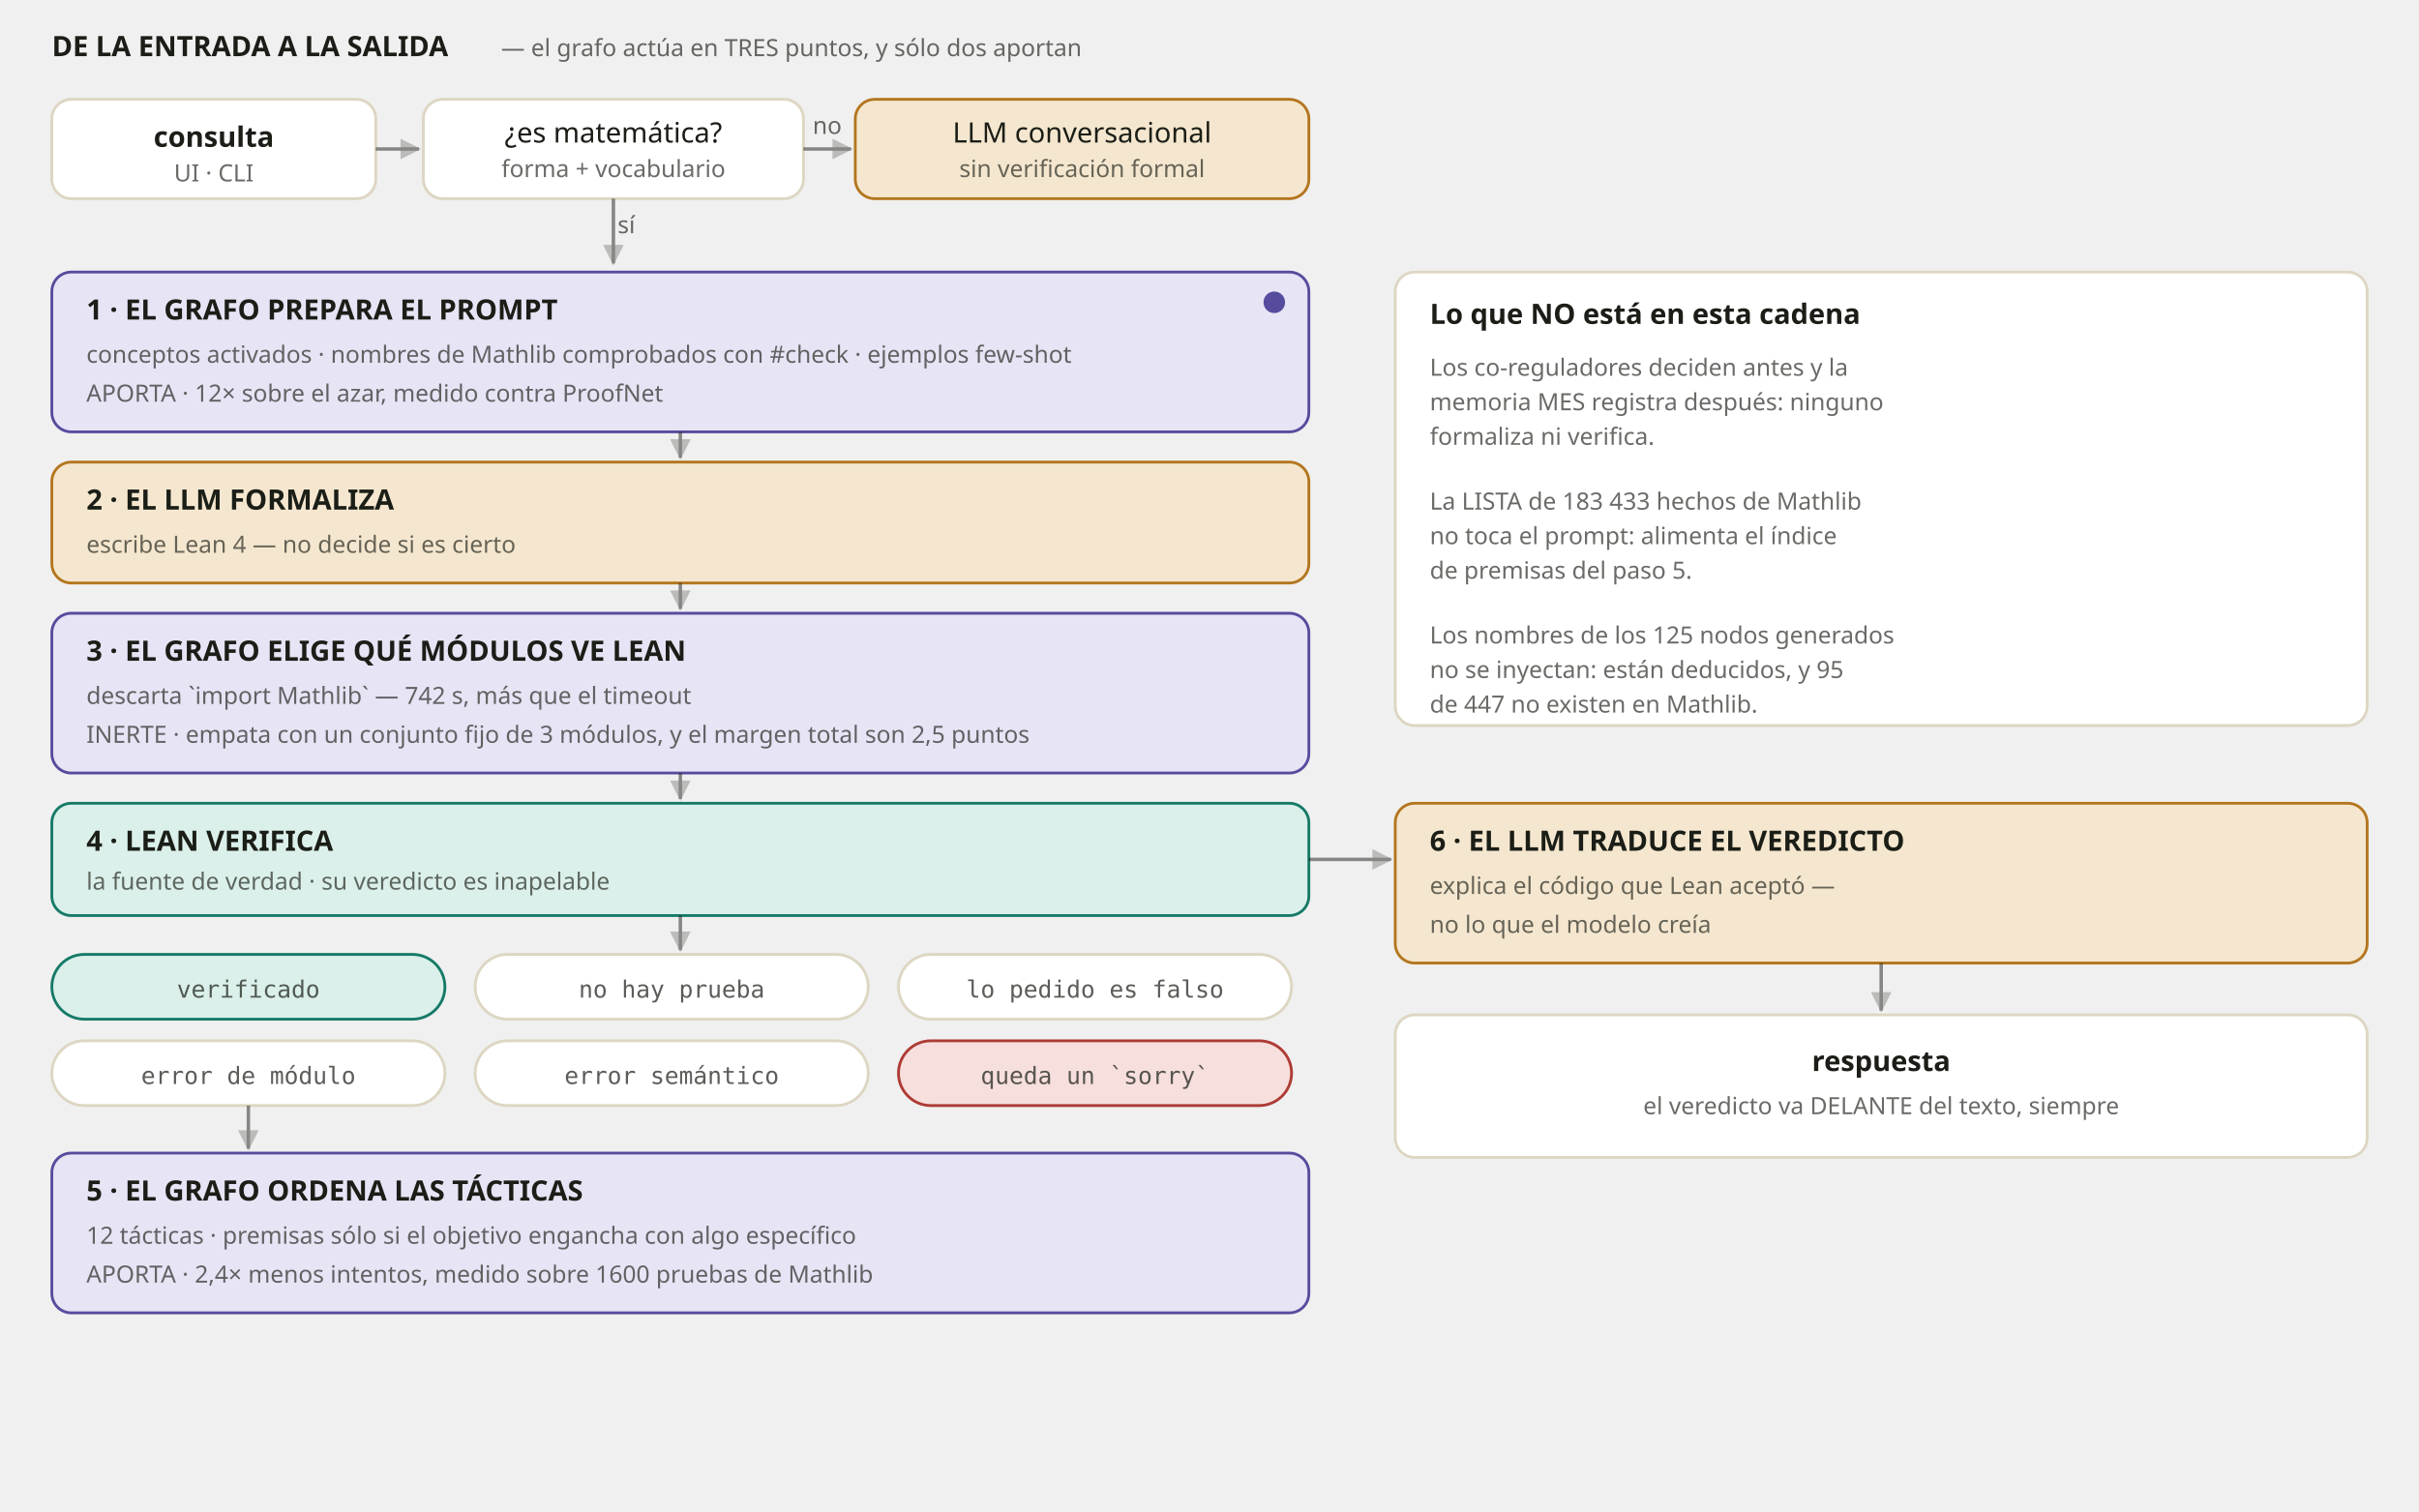
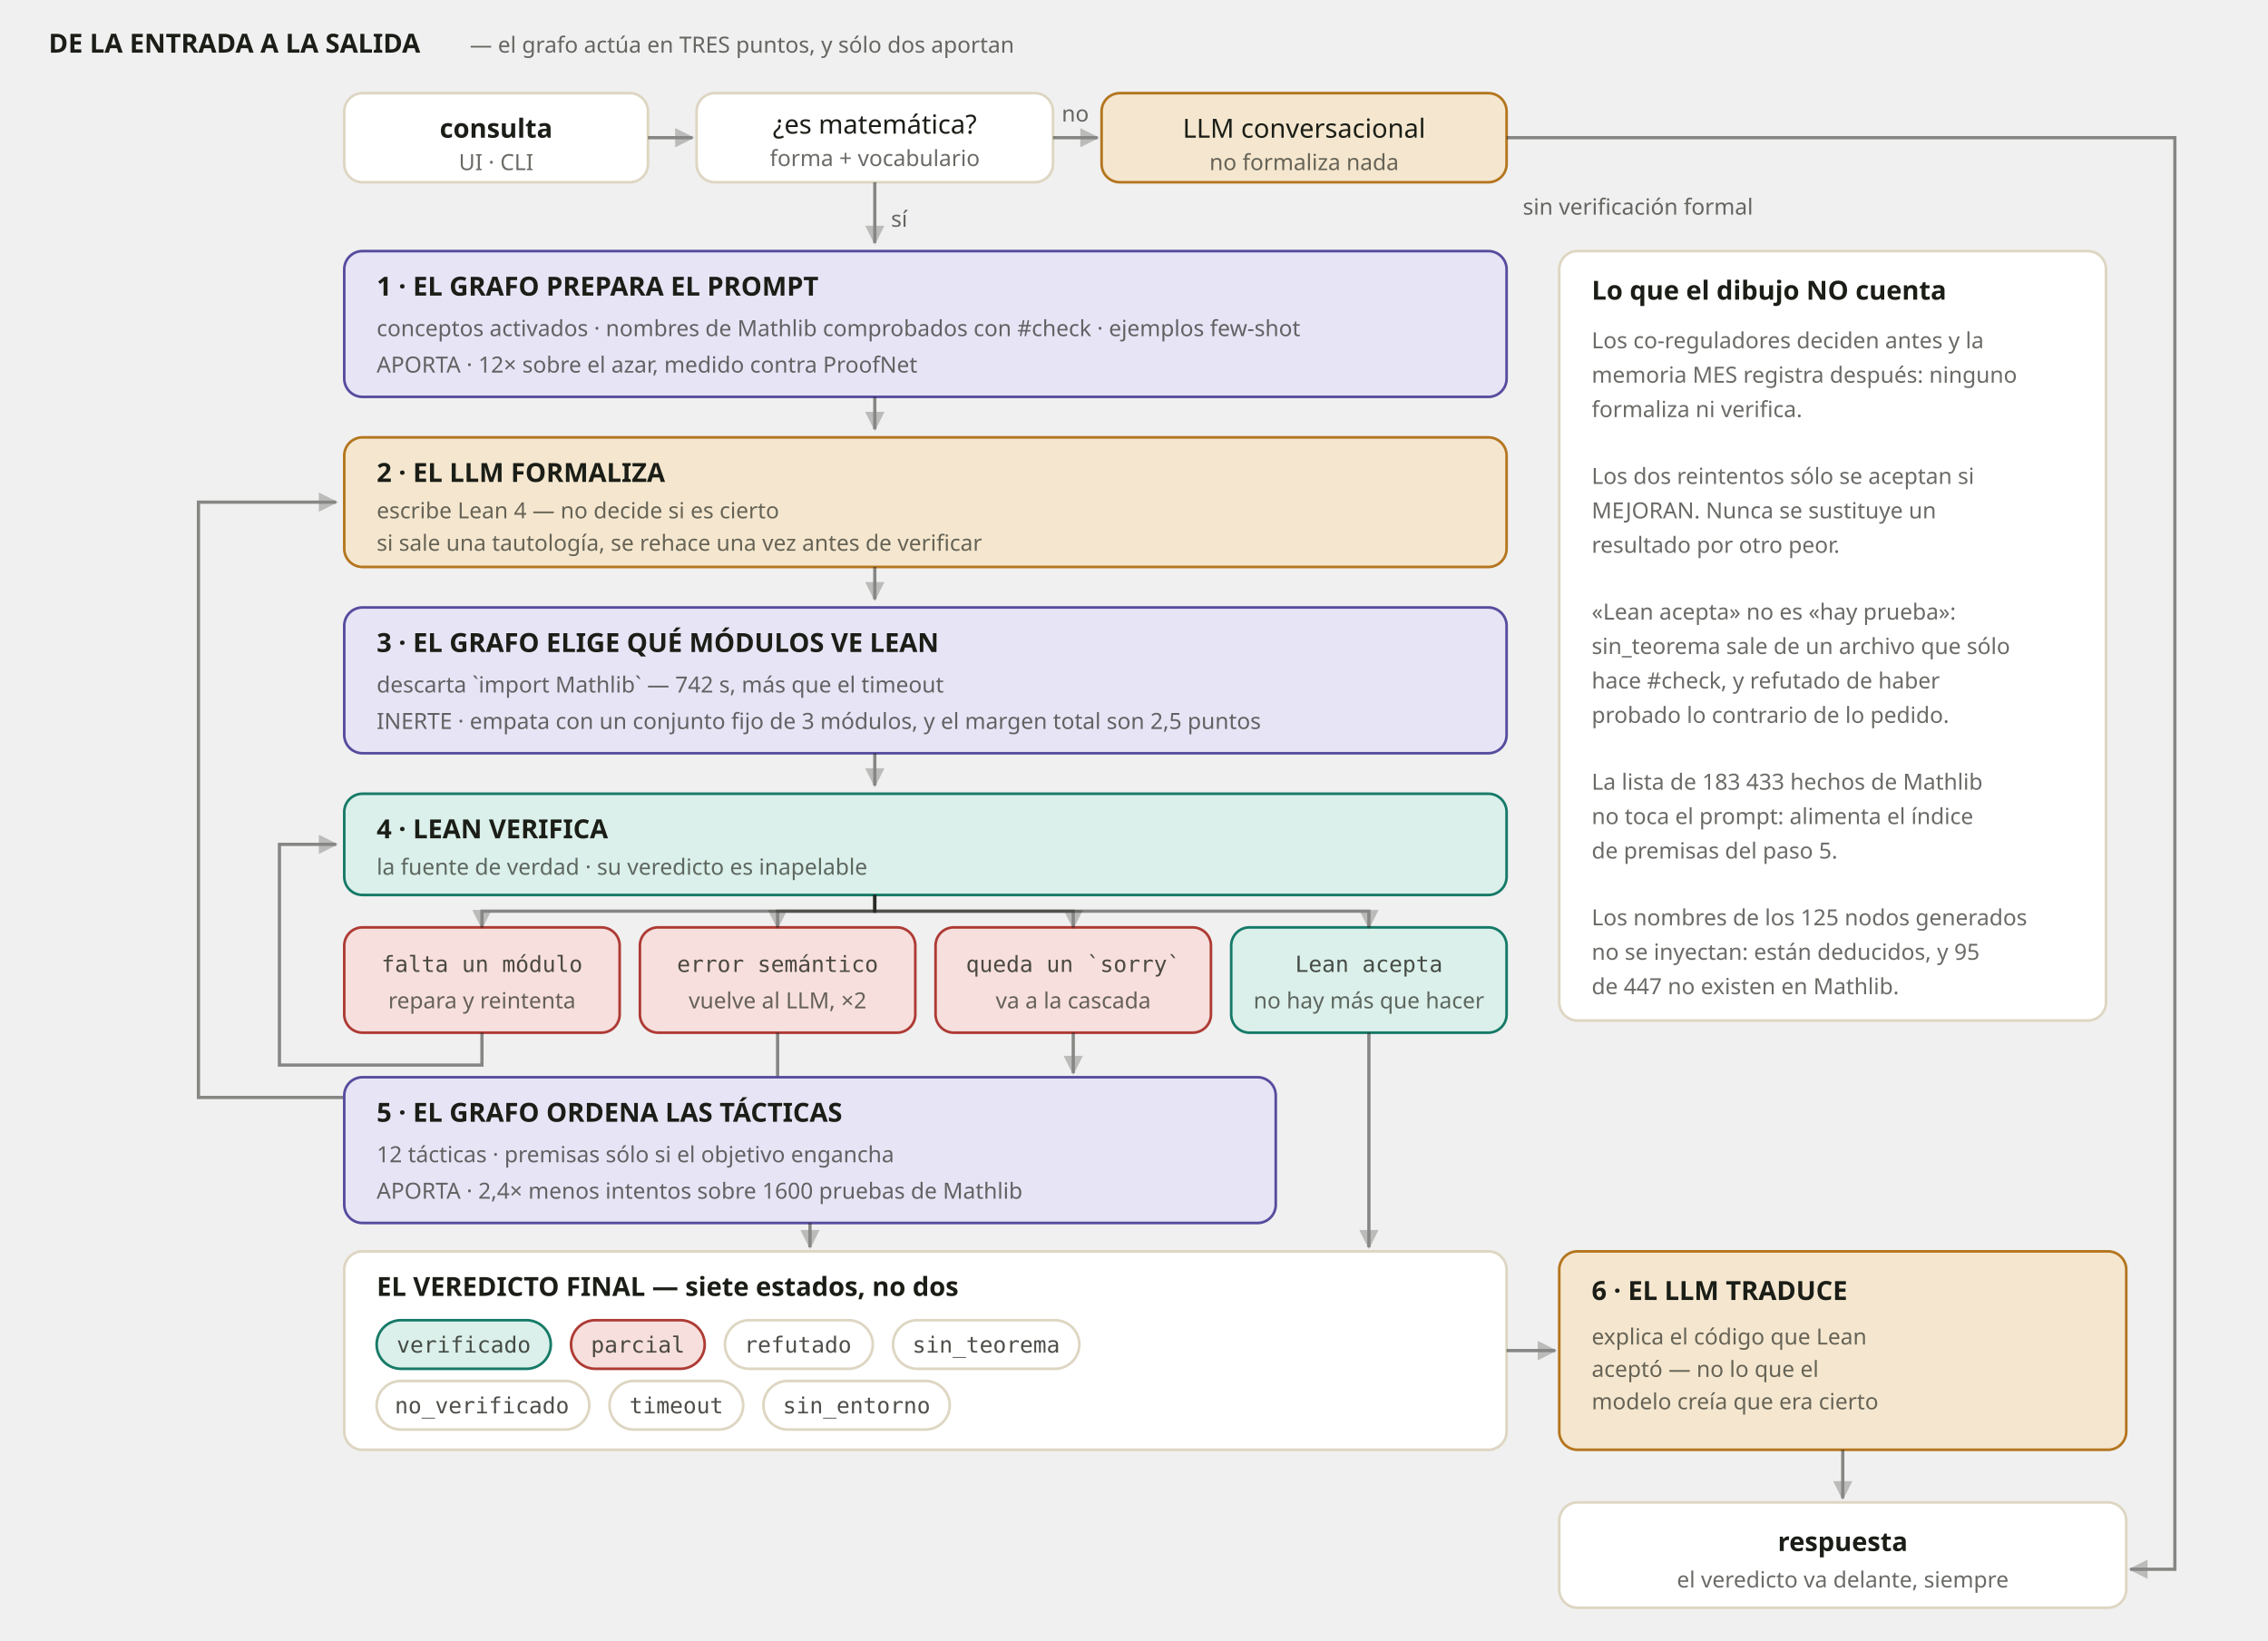
- <svg xmlns="http://www.w3.org/2000/svg" role="img" aria-label="El flujo de la consulta a la respuesta. La consulta entra por la interfaz y un clasificador decide si es matematica; si no lo es va al modelo conversacional sin verificacion formal. Si lo es, el grafo actua en tres puntos numerados: prepara el prompt con nombres de Mathlib comprobados, elige que modulos importa Lean, y ordena las tacticas si queda un sorry. Cada punto lleva su veredicto medido: el primero y el tercero aportan, el segundo es inerte. Lean verifica en medio y su veredicto tiene seis salidas distintas." viewBox="0 0 1120 700">
+ <svg xmlns="http://www.w3.org/2000/svg" role="img" id="fig-flujo" aria-label="El flujo de la consulta a la respuesta. La consulta entra por la interfaz y un clasificador decide si es matematica; si no lo es va al modelo conversacional, que responde sin verificacion formal. Si lo es, el grafo actua en tres puntos numerados: prepara el prompt con nombres de Mathlib comprobados, elige que modulos importa Lean, y ordena las tacticas si queda un sorry. Cada punto lleva su veredicto medido: el primero y el tercero aportan, el segundo es inerte. Lean verifica en medio y abre cuatro caminos: si falta un modulo se repara el encabezado y se reintenta una vez, si el error es semantico el error vuelve al modelo hasta dos rondas, si queda un sorry entra la cascada de tacticas, y si Lean acepta se pasa directo al veredicto. Los tres caminos confluyen en un veredicto final de siete estados, que el modelo traduce a lenguaje natural antes de la respuesta." viewBox="0 0 1120 810">
  <defs>
    <marker id="p" viewBox="0 0 10 10" refX="9" refY="5" markerWidth="6" markerHeight="6" orient="auto-start-reverse">
      <path d="M0 0 L10 5 L0 10 z" class="pf" />
    </marker>
  </defs>
-   <style>svg{color:#1b1e17}.bg{fill:#ffffff;stroke:#ddd6c2}.gr{fill:#e7e4f5;stroke:#564c9e}.ve{fill:#dbf0ea;stroke:#167a68}.ll{fill:#f5e7cf;stroke:#b4761f}.al{fill:#f6dfdc;stroke:#ae3b35}.ln{stroke:currentColor;opacity:.5;fill:none;stroke-width:1.6}.pf{fill:currentColor;opacity:.5}.t{font:13px ui-sans-serif,system-ui;fill:currentColor}.b{font:600 13px ui-sans-serif,system-ui;fill:currentColor}.s{font:11px ui-sans-serif,system-ui;fill:currentColor;opacity:.66}.m{font:11px ui-monospace,monospace;fill:currentColor;opacity:.72}.gt{fill:#564c9e}.vt{fill:#167a68}.lt{fill:#b4761f}.at{fill:#ae3b35}@media(prefers-color-scheme:dark){svg{color:#e8e6de}.bg{fill:#171b23;stroke:#2b3140}.gr{fill:#242038;stroke:#948bdd}.ve{fill:#152722;stroke:#4dc0aa}.ll{fill:#332714;stroke:#e2a94f}.al{fill:#331d1b;stroke:#e2827a}.gt{fill:#948bdd}.vt{fill:#4dc0aa}.lt{fill:#e2a94f}.at{fill:#e2827a}}rect{stroke-width:1.3}</style>
+   <style>#fig-flujo{color:#1b1e17}#fig-flujo .bg{fill:#ffffff;stroke:#ddd6c2}#fig-flujo .gr{fill:#e7e4f5;stroke:#564c9e}#fig-flujo .ve{fill:#dbf0ea;stroke:#167a68}#fig-flujo .ll{fill:#f5e7cf;stroke:#b4761f}#fig-flujo .al{fill:#f6dfdc;stroke:#ae3b35}#fig-flujo .ln{stroke:currentColor;opacity:.5;fill:none;stroke-width:1.6}#fig-flujo .pf{fill:currentColor;opacity:.5}#fig-flujo .t{font:13px ui-sans-serif,system-ui;fill:currentColor}#fig-flujo .b{font:600 13px ui-sans-serif,system-ui;fill:currentColor}#fig-flujo .s{font:11px ui-sans-serif,system-ui;fill:currentColor;opacity:.66}#fig-flujo .m{font:11px ui-monospace,monospace;fill:currentColor;opacity:.78}#fig-flujo rect{stroke-width:1.3}@media(prefers-color-scheme:dark){#fig-flujo{color:#e8e6de}#fig-flujo .bg{fill:#171b23;stroke:#2b3140}#fig-flujo .gr{fill:#242038;stroke:#948bdd}#fig-flujo .ve{fill:#152722;stroke:#4dc0aa}#fig-flujo .ll{fill:#332714;stroke:#e2a94f}#fig-flujo .al{fill:#331d1b;stroke:#e2827a}}</style>
  <text class="b" x="24" y="26" text-anchor="start">DE LA ENTRADA A LA SALIDA</text>
  <text class="s" x="232" y="26" text-anchor="start">— el grafo actúa en TRES puntos, y sólo dos aportan</text>
-   <rect class="bg" x="24" y="46" width="150" height="46" rx="9" />
-   <text class="b" x="99" y="68" text-anchor="middle">consulta</text>
-   <text class="s" x="99" y="84" text-anchor="middle">UI · CLI</text>
-   <rect class="bg" x="196" y="46" width="176" height="46" rx="9" />
-   <text class="t" x="284" y="66" text-anchor="middle">¿es matemática?</text>
-   <text class="s" x="284" y="82" text-anchor="middle">forma + vocabulario</text>
-   <path class="ln" d="M174 69 L194 69" marker-end="url(#p)" />
-   <rect class="ll" x="396" y="46" width="210" height="46" rx="9" />
-   <text class="t" x="501" y="66" text-anchor="middle">LLM conversacional</text>
-   <text class="s" x="501" y="82" text-anchor="middle">sin verificación formal</text>
-   <path class="ln" d="M372 69 L394 69" marker-end="url(#p)" />
-   <text class="s" x="383" y="62" text-anchor="middle">no</text>
-   <text class="s" x="290" y="108" text-anchor="middle">sí</text>
-   <path class="ln" d="M284 92 L284 122" marker-end="url(#p)" />
-   <rect class="gr" x="24" y="126" width="582" height="74" rx="9" />
-   <text class="b" x="40" y="148" text-anchor="start">1 · EL GRAFO PREPARA EL PROMPT</text>
-   <text class="s" x="40" y="168" text-anchor="start">conceptos activados · nombres de Mathlib comprobados con #check · ejemplos few-shot</text>
-   <text class="s" x="40" y="186" text-anchor="start">APORTA · 12× sobre el azar, medido contra ProofNet</text>
-   <circle cx="590" cy="140" r="5" class="gt" />
-   <rect class="ll" x="24" y="214" width="582" height="56" rx="9" />
-   <text class="b" x="40" y="236" text-anchor="start">2 · EL LLM FORMALIZA</text>
-   <text class="s" x="40" y="256" text-anchor="start">escribe Lean 4 — no decide si es cierto</text>
-   <path class="ln" d="M315 200 L315 212" marker-end="url(#p)" />
-   <rect class="gr" x="24" y="284" width="582" height="74" rx="9" />
-   <text class="b" x="40" y="306" text-anchor="start">3 · EL GRAFO ELIGE QUÉ MÓDULOS VE LEAN</text>
-   <text class="s" x="40" y="326" text-anchor="start">descarta `import Mathlib` — 742 s, más que el timeout</text>
-   <text class="s" x="40" y="344" text-anchor="start">INERTE · empata con un conjunto fijo de 3 módulos, y el margen total son 2,5 puntos</text>
-   <path class="ln" d="M315 270 L315 282" marker-end="url(#p)" />
-   <rect class="ve" x="24" y="372" width="582" height="52" rx="9" />
-   <text class="b" x="40" y="394" text-anchor="start">4 · LEAN VERIFICA</text>
-   <text class="s" x="40" y="412" text-anchor="start">la fuente de verdad · su veredicto es inapelable</text>
-   <path class="ln" d="M315 358 L315 370" marker-end="url(#p)" />
-   <rect class="ve" x="24" y="442" width="182" height="30" rx="15" />
-   <text class="m" x="115" y="462" text-anchor="middle">verificado</text>
-   <rect class="bg" x="220" y="442" width="182" height="30" rx="15" />
-   <text class="m" x="311" y="462" text-anchor="middle">no hay prueba</text>
-   <rect class="bg" x="416" y="442" width="182" height="30" rx="15" />
-   <text class="m" x="507" y="462" text-anchor="middle">lo pedido es falso</text>
-   <rect class="bg" x="24" y="482" width="182" height="30" rx="15" />
-   <text class="m" x="115" y="502" text-anchor="middle">error de módulo</text>
-   <rect class="bg" x="220" y="482" width="182" height="30" rx="15" />
-   <text class="m" x="311" y="502" text-anchor="middle">error semántico</text>
-   <rect class="al" x="416" y="482" width="182" height="30" rx="15" />
-   <text class="m" x="507" y="502" text-anchor="middle">queda un `sorry`</text>
-   <path class="ln" d="M315 424 L315 440" marker-end="url(#p)" />
-   <rect class="gr" x="24" y="534" width="582" height="74" rx="9" />
-   <text class="b" x="40" y="556" text-anchor="start">5 · EL GRAFO ORDENA LAS TÁCTICAS</text>
-   <text class="s" x="40" y="576" text-anchor="start">12 tácticas · premisas sólo si el objetivo engancha con algo específico</text>
-   <text class="s" x="40" y="594" text-anchor="start">APORTA · 2,4× menos intentos, medido sobre 1600 pruebas de Mathlib</text>
-   <path class="ln" d="M115 512 L115 532" marker-end="url(#p)" />
-   <rect class="ll" x="646" y="372" width="450" height="74" rx="9" />
-   <text class="b" x="662" y="394" text-anchor="start">6 · EL LLM TRADUCE EL VEREDICTO</text>
-   <text class="s" x="662" y="414" text-anchor="start">explica el código que Lean aceptó —</text>
-   <text class="s" x="662" y="432" text-anchor="start">no lo que el modelo creía</text>
-   <path class="ln" d="M606 398 L644 398" marker-end="url(#p)" />
-   <rect class="bg" x="646" y="470" width="450" height="66" rx="9" />
-   <text class="b" x="871" y="496" text-anchor="middle">respuesta</text>
-   <text class="s" x="871" y="516" text-anchor="middle">el veredicto va DELANTE del texto, siempre</text>
-   <path class="ln" d="M871 446 L871 468" marker-end="url(#p)" />
-   <rect class="bg" x="646" y="126" width="450" height="210" rx="9" />
-   <text class="b" x="662" y="150" text-anchor="start">Lo que NO está en esta cadena</text>
-   <text class="s" x="662" y="174" text-anchor="start">Los co-reguladores deciden antes y la</text>
-   <text class="s" x="662" y="190" text-anchor="start">memoria MES registra después: ninguno</text>
-   <text class="s" x="662" y="206" text-anchor="start">formaliza ni verifica.</text>
-   <text class="s" x="662" y="236" text-anchor="start">La LISTA de 183 433 hechos de Mathlib</text>
-   <text class="s" x="662" y="252" text-anchor="start">no toca el prompt: alimenta el índice</text>
-   <text class="s" x="662" y="268" text-anchor="start">de premisas del paso 5.</text>
-   <text class="s" x="662" y="298" text-anchor="start">Los nombres de los 125 nodos generados</text>
-   <text class="s" x="662" y="314" text-anchor="start">no se inyectan: están deducidos, y 95</text>
-   <text class="s" x="662" y="330" text-anchor="start">de 447 no existen en Mathlib.</text>
+   <rect class="bg" x="170" y="46" width="150" height="44" rx="9" />
+   <text class="b" x="245" y="68" text-anchor="middle">consulta</text>
+   <text class="s" x="245" y="84" text-anchor="middle">UI · CLI</text>
+   <rect class="bg" x="344" y="46" width="176" height="44" rx="9" />
+   <text class="t" x="432" y="66" text-anchor="middle">¿es matemática?</text>
+   <text class="s" x="432" y="82" text-anchor="middle">forma + vocabulario</text>
+   <path class="ln" d="M320 68 L342 68" marker-end="url(#p)" />
+   <rect class="ll" x="544" y="46" width="200" height="44" rx="9" />
+   <text class="t" x="644" y="68" text-anchor="middle">LLM conversacional</text>
+   <text class="s" x="644" y="84" text-anchor="middle">no formaliza nada</text>
+   <path class="ln" d="M520 68 L542 68" marker-end="url(#p)" />
+   <text class="s" x="531" y="60" text-anchor="middle">no</text>
+   <text class="s" x="440" y="112" text-anchor="start">sí</text>
+   <path class="ln" d="M432 90 L432 120" marker-end="url(#p)" />
+   <rect class="gr" x="170" y="124" width="574" height="72" rx="9" />
+   <text class="b" x="186" y="146" text-anchor="start">1 · EL GRAFO PREPARA EL PROMPT</text>
+   <text class="s" x="186" y="166" text-anchor="start">conceptos activados · nombres de Mathlib comprobados con #check · ejemplos few-shot</text>
+   <text class="s" x="186" y="184" text-anchor="start">APORTA · 12× sobre el azar, medido contra ProofNet</text>
+   <path class="ln" d="M432 196 L432 212" marker-end="url(#p)" />
+   <rect class="ll" x="170" y="216" width="574" height="64" rx="9" />
+   <text class="b" x="186" y="238" text-anchor="start">2 · EL LLM FORMALIZA</text>
+   <text class="s" x="186" y="256" text-anchor="start">escribe Lean 4 — no decide si es cierto</text>
+   <text class="s" x="186" y="272" text-anchor="start">si sale una tautología, se rehace una vez antes de verificar</text>
+   <path class="ln" d="M432 280 L432 296" marker-end="url(#p)" />
+   <rect class="gr" x="170" y="300" width="574" height="72" rx="9" />
+   <text class="b" x="186" y="322" text-anchor="start">3 · EL GRAFO ELIGE QUÉ MÓDULOS VE LEAN</text>
+   <text class="s" x="186" y="342" text-anchor="start">descarta `import Mathlib` — 742 s, más que el timeout</text>
+   <text class="s" x="186" y="360" text-anchor="start">INERTE · empata con un conjunto fijo de 3 módulos, y el margen total son 2,5 puntos</text>
+   <path class="ln" d="M432 372 L432 388" marker-end="url(#p)" />
+   <rect class="ve" x="170" y="392" width="574" height="50" rx="9" />
+   <text class="b" x="186" y="414" text-anchor="start">4 · LEAN VERIFICA</text>
+   <text class="s" x="186" y="432" text-anchor="start">la fuente de verdad · su veredicto es inapelable</text>
+   <rect class="al" x="170" y="458" width="136" height="52" rx="9" />
+   <text class="m" x="238" y="480" text-anchor="middle">falta un módulo</text>
+   <text class="s" x="238" y="498" text-anchor="middle">repara y reintenta</text>
+   <path class="ln" d="M432 442 L432 450 L238 450 L238 458" marker-end="url(#p)" />
+   <rect class="al" x="316" y="458" width="136" height="52" rx="9" />
+   <text class="m" x="384" y="480" text-anchor="middle">error semántico</text>
+   <text class="s" x="384" y="498" text-anchor="middle">vuelve al LLM, ×2</text>
+   <path class="ln" d="M432 442 L432 450 L384 450 L384 458" marker-end="url(#p)" />
+   <rect class="al" x="462" y="458" width="136" height="52" rx="9" />
+   <text class="m" x="530" y="480" text-anchor="middle">queda un `sorry`</text>
+   <text class="s" x="530" y="498" text-anchor="middle">va a la cascada</text>
+   <path class="ln" d="M432 442 L432 450 L530 450 L530 458" marker-end="url(#p)" />
+   <rect class="ve" x="608" y="458" width="136" height="52" rx="9" />
+   <text class="m" x="676" y="480" text-anchor="middle">Lean acepta</text>
+   <text class="s" x="676" y="498" text-anchor="middle">no hay más que hacer</text>
+   <path class="ln" d="M432 442 L432 450 L676 450 L676 458" marker-end="url(#p)" />
+   <path class="ln" d="M238 510 L238 526 L138 526 L138 417 L166 417" marker-end="url(#p)" />
+   <path class="ln" d="M384 510 L384 542 L98 542 L98 248 L166 248" marker-end="url(#p)" />
+   <path class="ln" d="M530 510 L530 530" marker-end="url(#p)" />
+   <rect class="gr" x="170" y="532" width="460" height="72" rx="9" />
+   <text class="b" x="186" y="554" text-anchor="start">5 · EL GRAFO ORDENA LAS TÁCTICAS</text>
+   <text class="s" x="186" y="574" text-anchor="start">12 tácticas · premisas sólo si el objetivo engancha</text>
+   <text class="s" x="186" y="592" text-anchor="start">APORTA · 2,4× menos intentos sobre 1600 pruebas de Mathlib</text>
+   <path class="ln" d="M400 604 L400 616" marker-end="url(#p)" />
+   <path class="ln" d="M676 510 L676 616" marker-end="url(#p)" />
+   <rect class="bg" x="170" y="618" width="574" height="98" rx="9" />
+   <text class="b" x="186" y="640" text-anchor="start">EL VEREDICTO FINAL — siete estados, no dos</text>
+   <rect class="ve" x="186" y="652" width="86" height="24" rx="12" />
+   <text class="m" x="229" y="668" text-anchor="middle">verificado</text>
+   <rect class="al" x="282" y="652" width="66" height="24" rx="12" />
+   <text class="m" x="315" y="668" text-anchor="middle">parcial</text>
+   <rect class="bg" x="358" y="652" width="73" height="24" rx="12" />
+   <text class="m" x="394" y="668" text-anchor="middle">refutado</text>
+   <rect class="bg" x="441" y="652" width="92" height="24" rx="12" />
+   <text class="m" x="487" y="668" text-anchor="middle">sin_teorema</text>
+   <rect class="bg" x="186" y="682" width="105" height="24" rx="12" />
+   <text class="m" x="238" y="698" text-anchor="middle">no_verificado</text>
+   <rect class="bg" x="301" y="682" width="66" height="24" rx="12" />
+   <text class="m" x="334" y="698" text-anchor="middle">timeout</text>
+   <rect class="bg" x="377" y="682" width="92" height="24" rx="12" />
+   <text class="m" x="423" y="698" text-anchor="middle">sin_entorno</text>
+   <path class="ln" d="M744 667 L768 667" marker-end="url(#p)" />
+   <rect class="ll" x="770" y="618" width="280" height="98" rx="9" />
+   <text class="b" x="786" y="642" text-anchor="start">6 · EL LLM TRADUCE</text>
+   <text class="s" x="786" y="664" text-anchor="start">explica el código que Lean</text>
+   <text class="s" x="786" y="680" text-anchor="start">aceptó — no lo que el</text>
+   <text class="s" x="786" y="696" text-anchor="start">modelo creía que era cierto</text>
+   <path class="ln" d="M910 716 L910 740" marker-end="url(#p)" />
+   <rect class="bg" x="770" y="742" width="280" height="52" rx="9" />
+   <text class="b" x="910" y="766" text-anchor="middle">respuesta</text>
+   <text class="s" x="910" y="784" text-anchor="middle">el veredicto va delante, siempre</text>
+   <path class="ln" d="M744 68 L1074 68 L1074 775 L1052 775" marker-end="url(#p)" />
+   <text class="s" x="752" y="106" text-anchor="start">sin verificación formal</text>
+   <rect class="bg" x="770" y="124" width="270" height="380" rx="9" />
+   <text class="b" x="786" y="148" text-anchor="start">Lo que el dibujo NO cuenta</text>
+   <text class="s" x="786" y="172" text-anchor="start">Los co-reguladores deciden antes y la</text>
+   <text class="s" x="786" y="189" text-anchor="start">memoria MES registra después: ninguno</text>
+   <text class="s" x="786" y="206" text-anchor="start">formaliza ni verifica.</text>
+   <text class="s" x="786" y="239" text-anchor="start">Los dos reintentos sólo se aceptan si</text>
+   <text class="s" x="786" y="256" text-anchor="start">MEJORAN. Nunca se sustituye un</text>
+   <text class="s" x="786" y="273" text-anchor="start">resultado por otro peor.</text>
+   <text class="s" x="786" y="306" text-anchor="start">«Lean acepta» no es «hay prueba»:</text>
+   <text class="s" x="786" y="323" text-anchor="start">sin_teorema sale de un archivo que sólo</text>
+   <text class="s" x="786" y="340" text-anchor="start">hace #check, y refutado de haber</text>
+   <text class="s" x="786" y="357" text-anchor="start">probado lo contrario de lo pedido.</text>
+   <text class="s" x="786" y="390" text-anchor="start">La lista de 183 433 hechos de Mathlib</text>
+   <text class="s" x="786" y="407" text-anchor="start">no toca el prompt: alimenta el índice</text>
+   <text class="s" x="786" y="424" text-anchor="start">de premisas del paso 5.</text>
+   <text class="s" x="786" y="457" text-anchor="start">Los nombres de los 125 nodos generados</text>
+   <text class="s" x="786" y="474" text-anchor="start">no se inyectan: están deducidos, y 95</text>
+   <text class="s" x="786" y="491" text-anchor="start">de 447 no existen en Mathlib.</text>
</svg>
